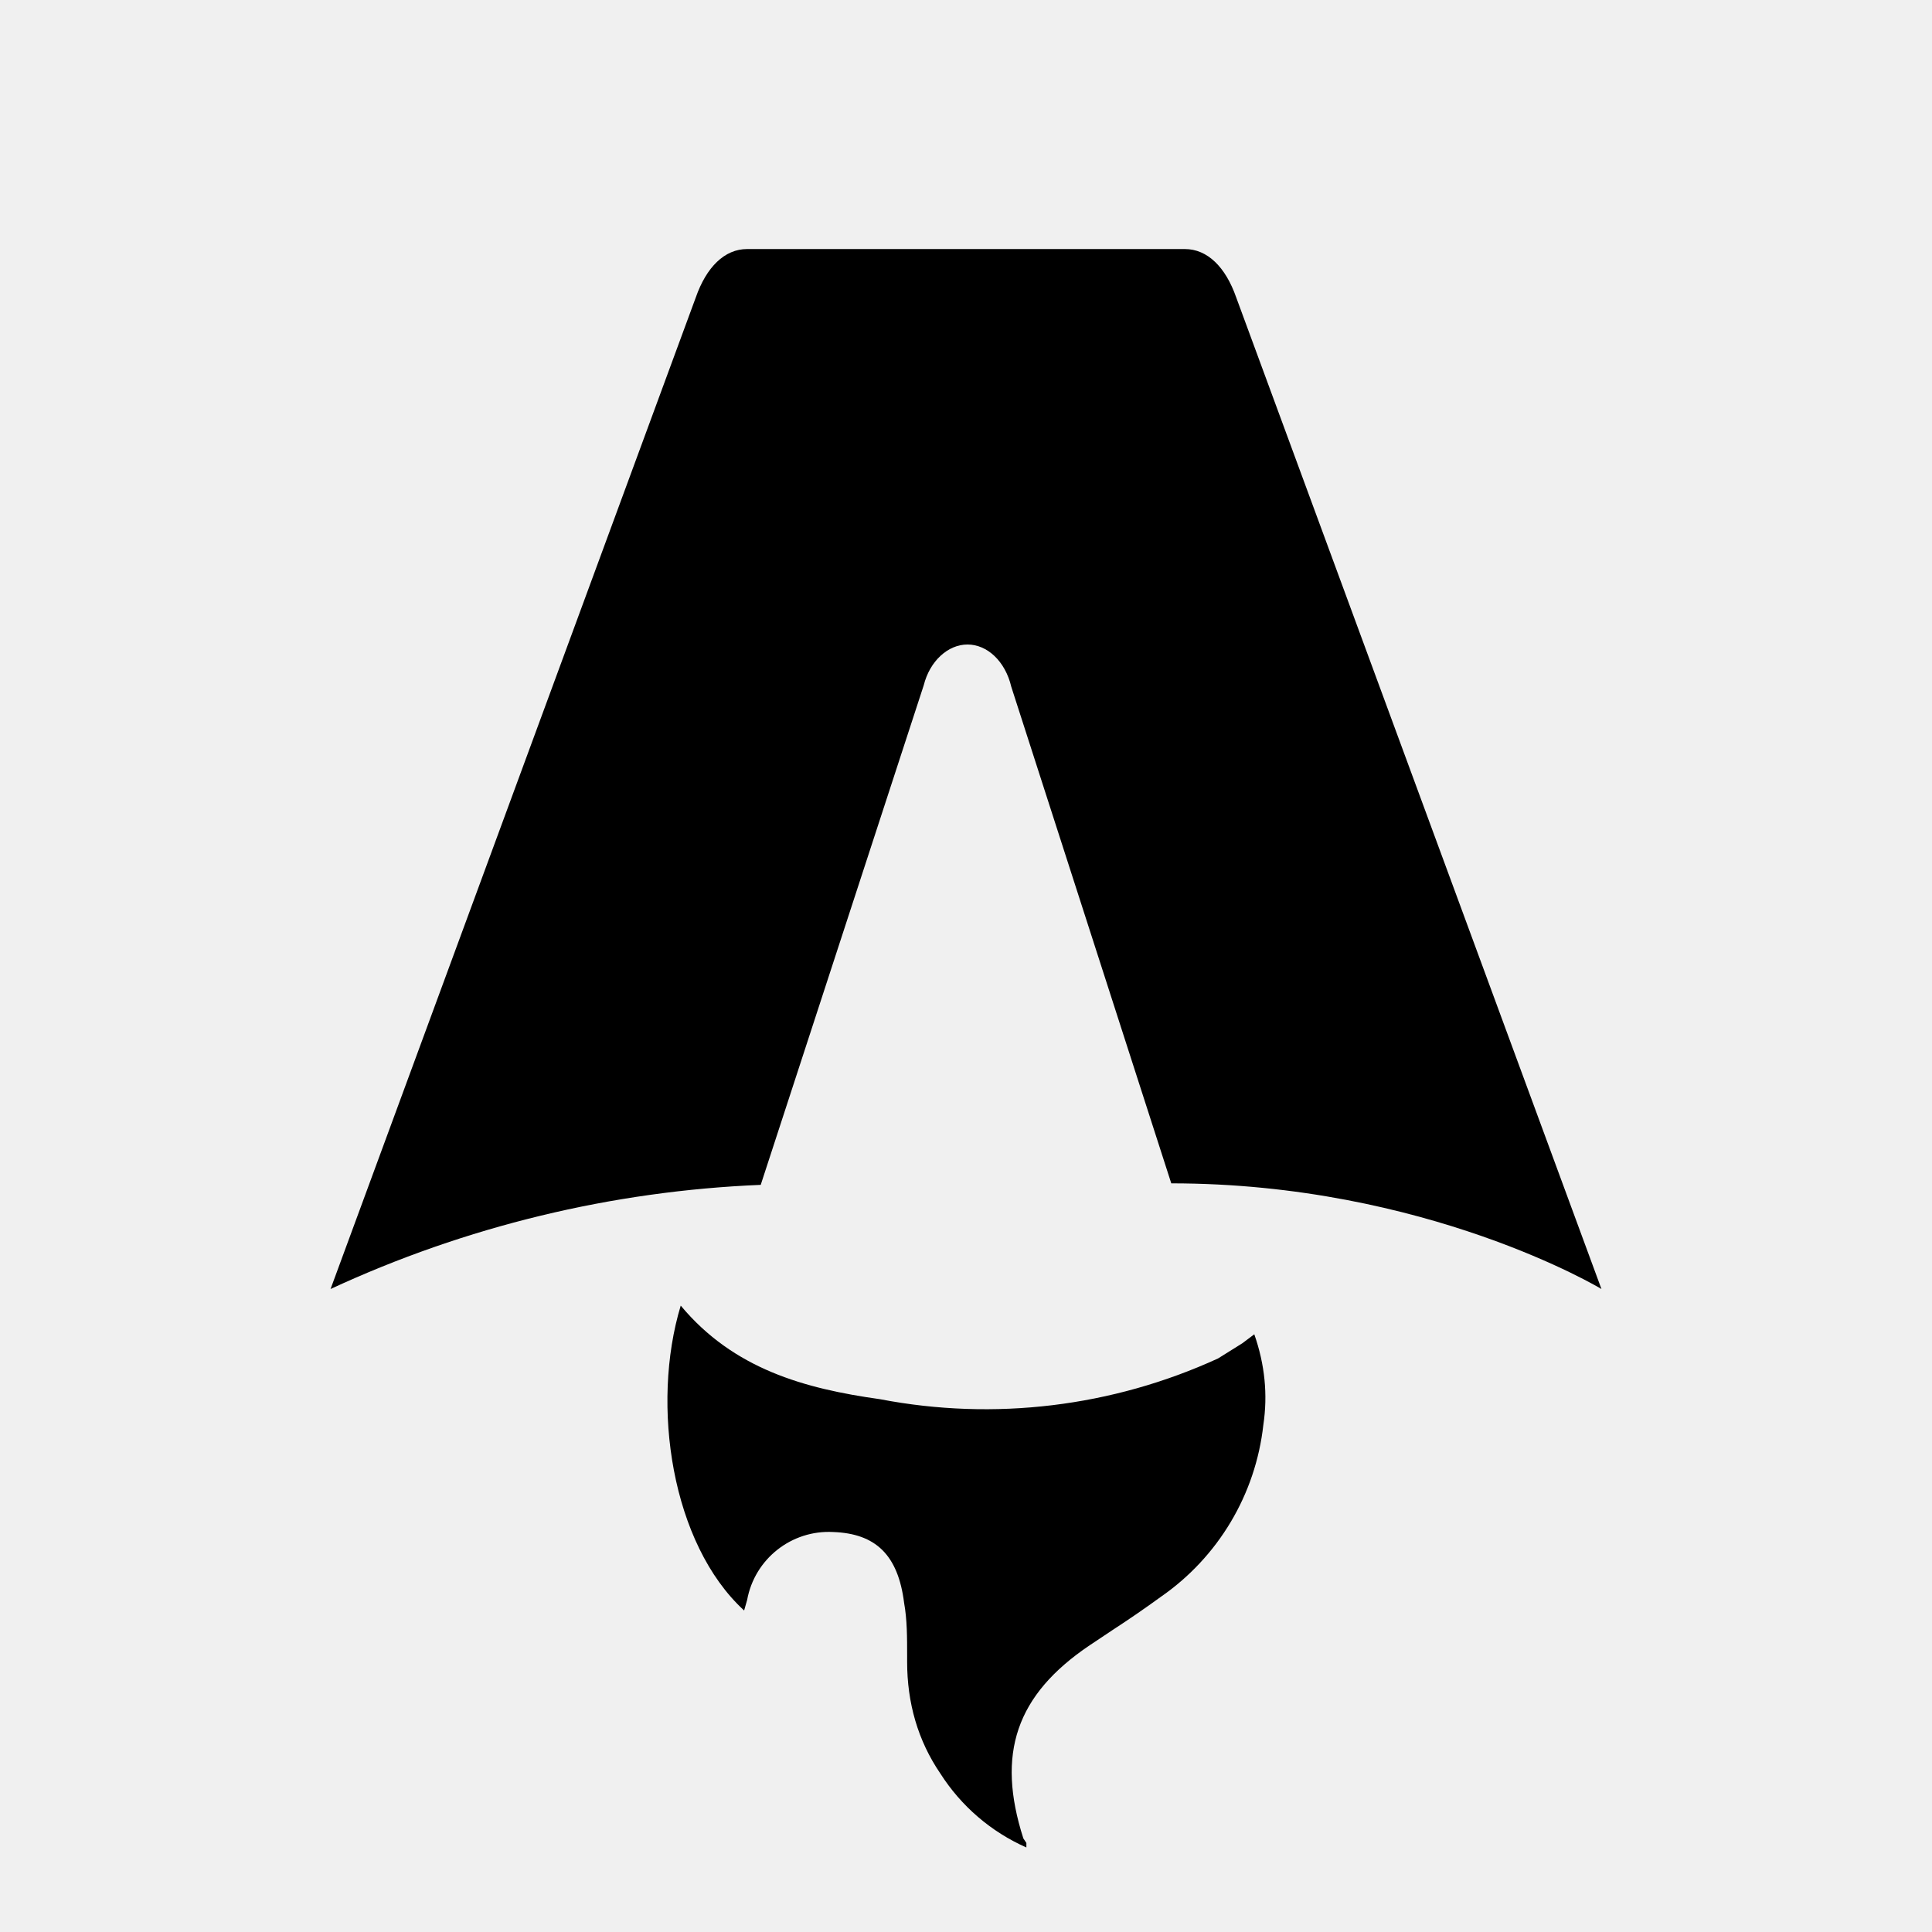
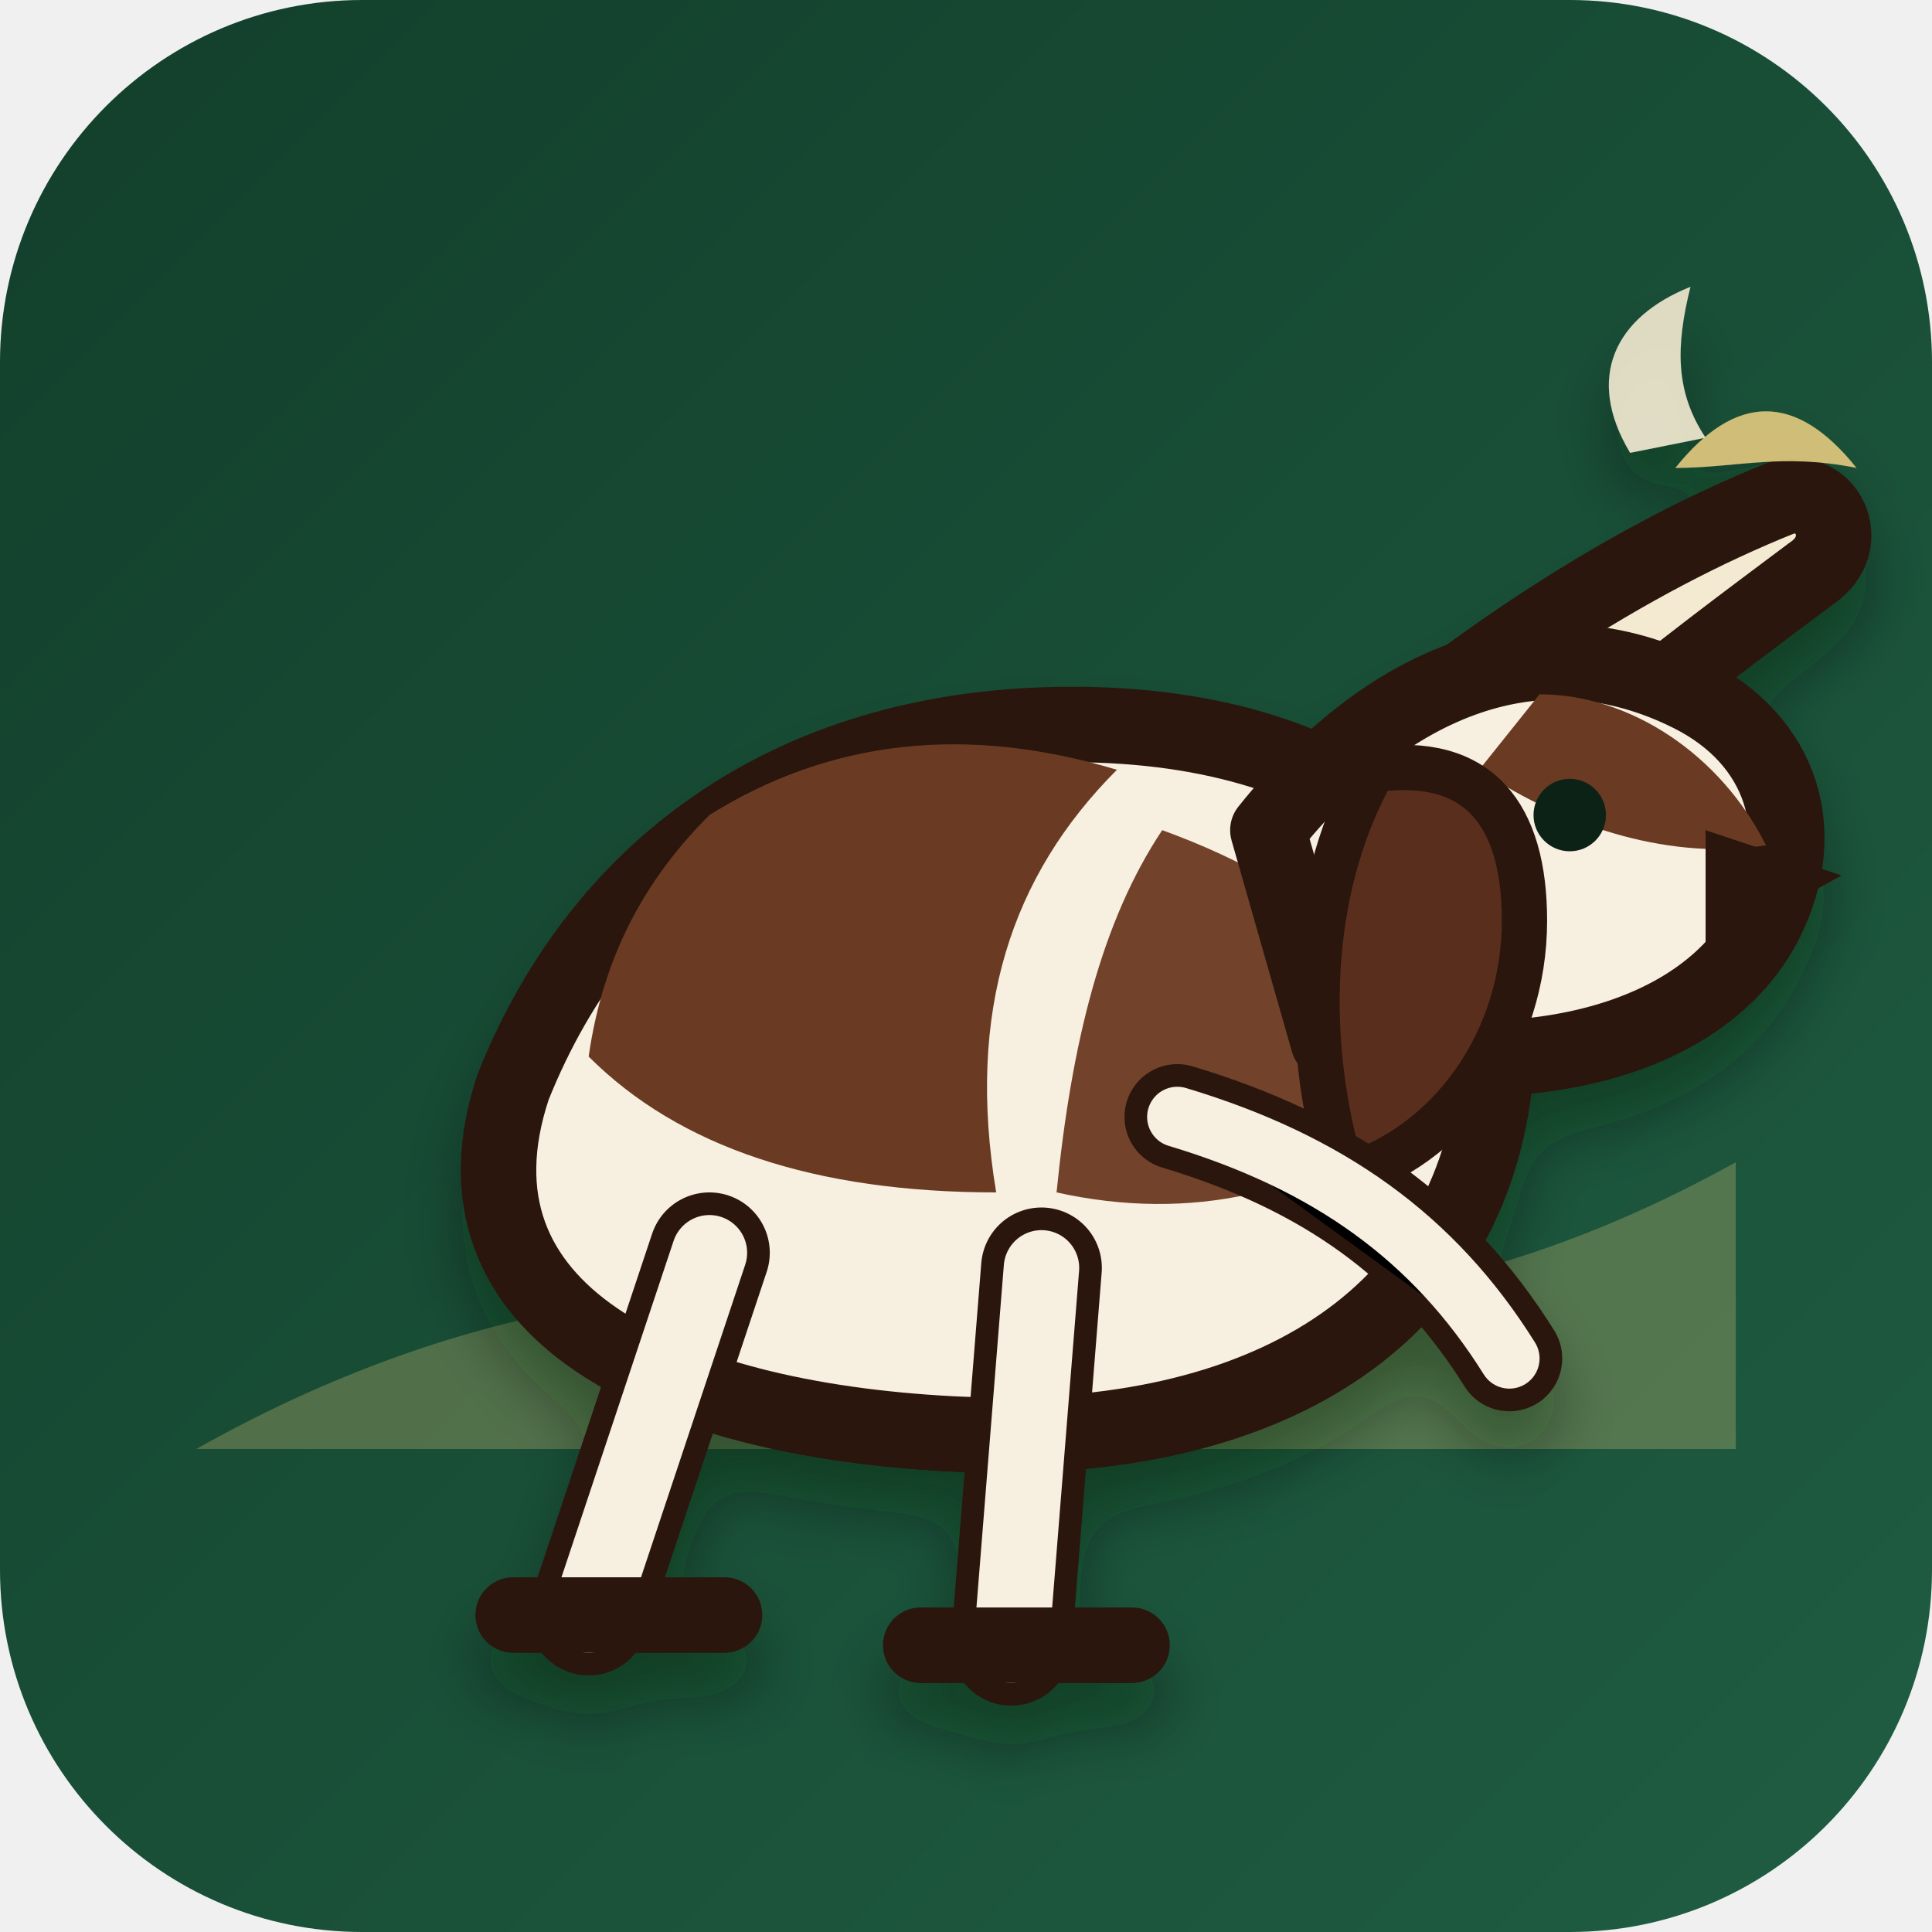
- <svg xmlns="http://www.w3.org/2000/svg" fill="none" viewBox="0 0 128 128">
-   <path d="M50.4 78.5a75.1 75.1 0 0 0-28.5 6.9l24.2-65.7c.7-2 1.9-3.2 3.4-3.2h29c1.5 0 2.7 1.2 3.4 3.2l24.2 65.7s-11.6-7-28.5-7L67 45.5c-.4-1.7-1.6-2.8-2.9-2.8-1.3 0-2.5 1.1-2.9 2.7L50.4 78.5Zm-1.1 28.2Zm-4.2-20.2c-2 6.6-.6 15.8 4.2 20.2a17.5 17.5 0 0 1 .2-.7 5.5 5.5 0 0 1 5.7-4.5c2.8.1 4.3 1.5 4.7 4.7.2 1.1.2 2.3.2 3.5v.4c0 2.7.7 5.2 2.2 7.4a13 13 0 0 0 5.7 4.9v-.3l-.2-.3c-1.8-5.6-.5-9.5 4.4-12.8l1.5-1a73 73 0 0 0 3.2-2.2 16 16 0 0 0 6.8-11.4c.3-2 .1-4-.6-6l-.8.6-1.6 1a37 37 0 0 1-22.4 2.7c-5-.7-9.7-2-13.2-6.2Z" />
-   <style>
-         path { fill: #000; }
-         @media (prefers-color-scheme: dark) {
-             path { fill: #FFF; }
-         }
-     </style>
+ <svg xmlns="http://www.w3.org/2000/svg" viewBox="0 0 128 128" role="img" aria-label="Pointing springer spaniel bird dog favicon">
+   <defs>
+     <linearGradient id="field" x1="0" x2="1" y1="0" y2="1">
+       <stop offset="0" stop-color="#123f2b" />
+       <stop offset="1" stop-color="#1f5d42" />
+     </linearGradient>
+     <filter id="shadow" x="-20%" y="-20%" width="140%" height="140%">
+       <feDropShadow dx="0" dy="3" stdDeviation="2" flood-color="#07180f" flood-opacity="0.35" />
+     </filter>
+   </defs>
+   <rect width="128" height="128" rx="24" fill="url(#field)" />
+   <path d="M13 96c16-9 32-12 49-10 19 2 35 1 53-9v19H13z" fill="#d8c37a" opacity="0.30" />
+   <g filter="url(#shadow)">
+     <path d="M86 54c11-10 22-17 32-21 3-1 5 3 2 5-8 6-19 14-31 27z" fill="#f4ead2" stroke="#2a170f" stroke-width="5" stroke-linejoin="round" />
+     <path d="M34 72c6-15 19-24 37-24 19 0 30 10 28 24-2 16-16 24-36 23-19-1-34-8-29-23z" fill="#f7efe0" stroke="#2a170f" stroke-width="5" stroke-linejoin="round" />
+     <path d="M47 54c8-5 17-6 27-3-7 7-10 16-8 28-12 0-21-3-27-9 1-7 4-12 8-16z" fill="#6b3b22" />
+     <path d="M77 55c11 4 17 10 17 19-7 5-15 7-24 5 1-10 3-18 7-24z" fill="#6b3b22" opacity="0.95" />
+     <path d="M84 55c8-10 18-14 28-9 6 3 8 9 5 15-4 8-16 11-29 8z" fill="#f7efe0" stroke="#2a170f" stroke-width="5" stroke-linejoin="round" />
+     <path d="M102 46c6 0 12 4 15 10-6 1-13-1-19-5z" fill="#6b3b22" />
+     <path d="M91 51c-4 7-5 17-2 27 7-2 12-9 12-17 0-7-3-11-10-10z" fill="#5a2f1c" stroke="#2a170f" stroke-width="3" stroke-linejoin="round" />
+     <path d="M113 55l9 3-9 5z" fill="#2a170f" />
+     <circle cx="104" cy="54" r="2.4" fill="#102016" />
+     <path d="M78 74c10 3 17 8 22 16" stroke="#2a170f" stroke-width="7" stroke-linecap="round" />
+     <path d="M78 74c10 3 17 8 22 16" stroke="#f7efe0" stroke-width="4" stroke-linecap="round" />
+     <path d="M47 83l-8 24M69 84l-2 25" stroke="#2a170f" stroke-width="8" stroke-linecap="round" />
+     <path d="M47 83l-8 24M69 84l-2 25" stroke="#f7efe0" stroke-width="5" stroke-linecap="round" />
+     <path d="M34 107h14M61 109h14" stroke="#2a170f" stroke-width="5" stroke-linecap="round" />
+     <path d="M111 31c4-5 8-5 12 0-5-1-8 0-12 0z" fill="#d8c37a" opacity="0.95" />
+     <path d="M108 30c-3-5-1-9 4-11-1 4-1 7 1 10z" fill="#f4ead2" opacity="0.9" />
+   </g>
</svg>
